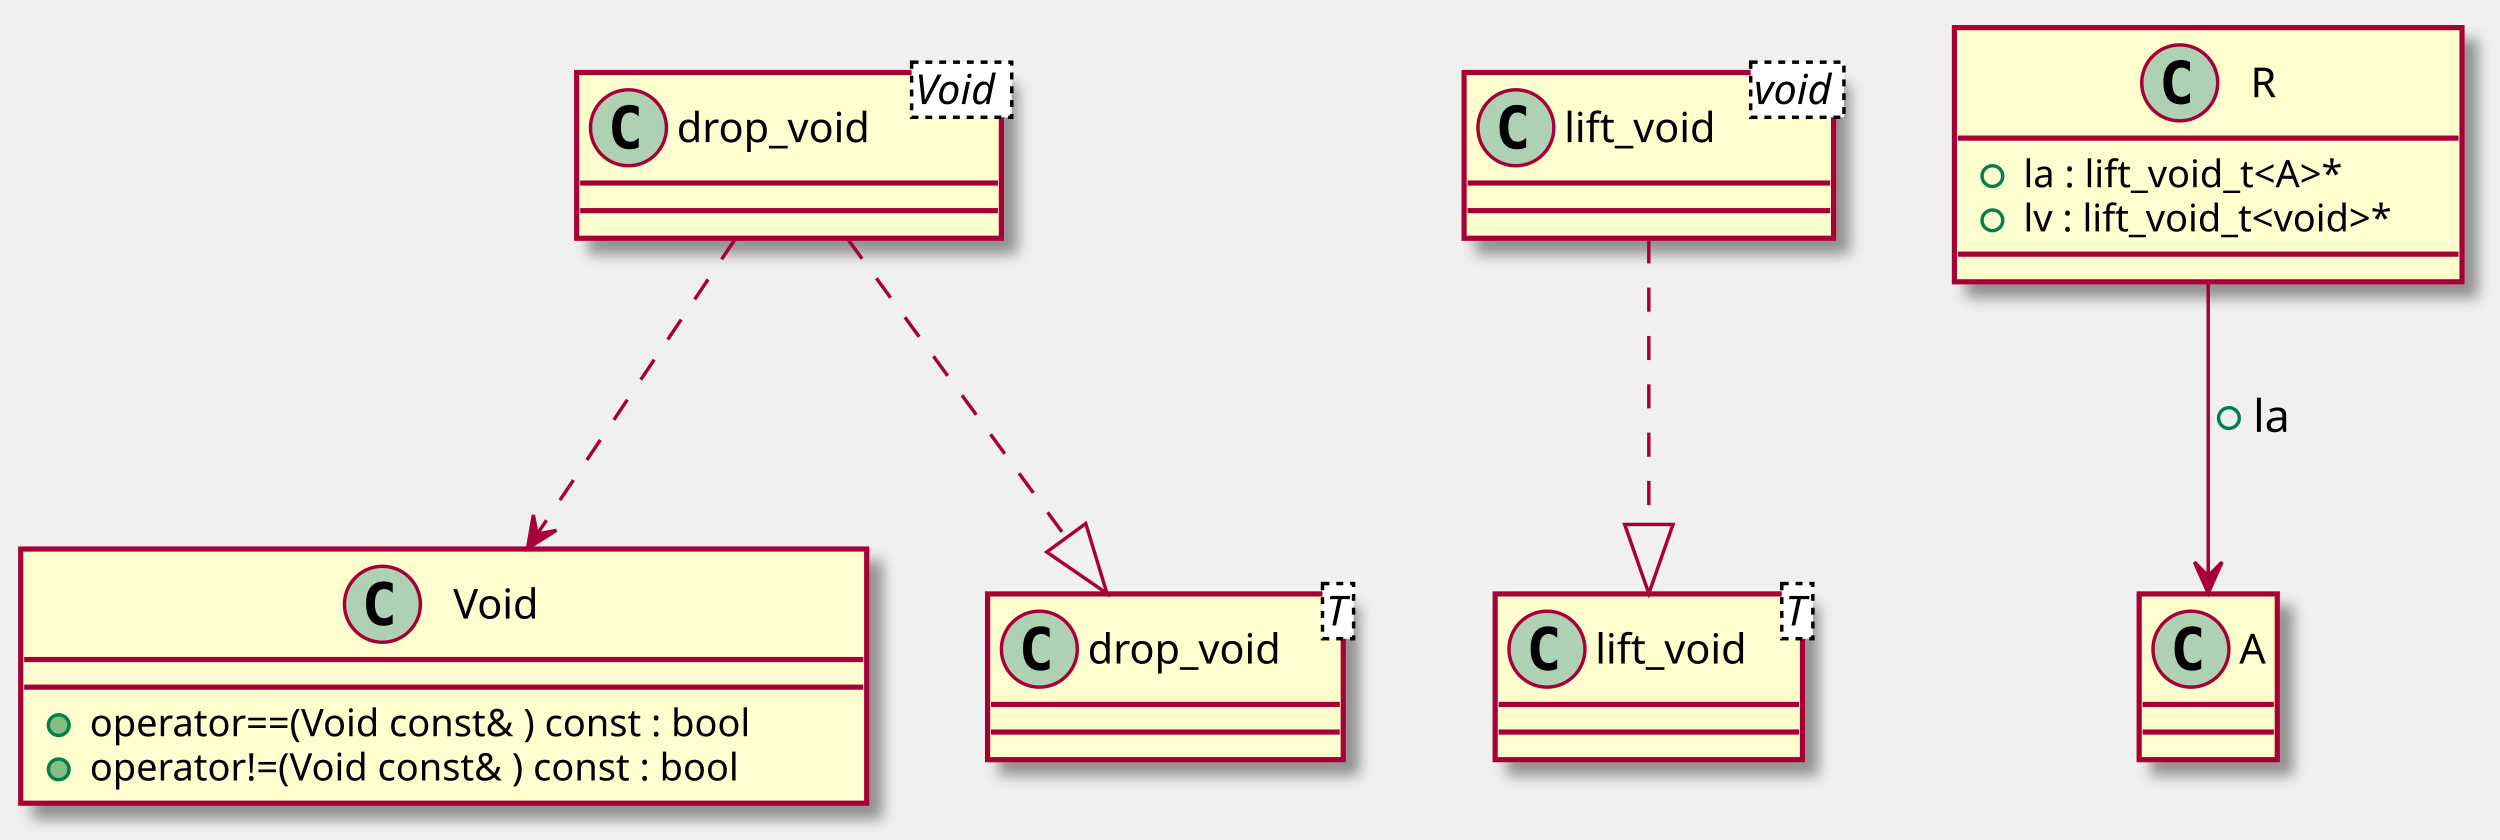
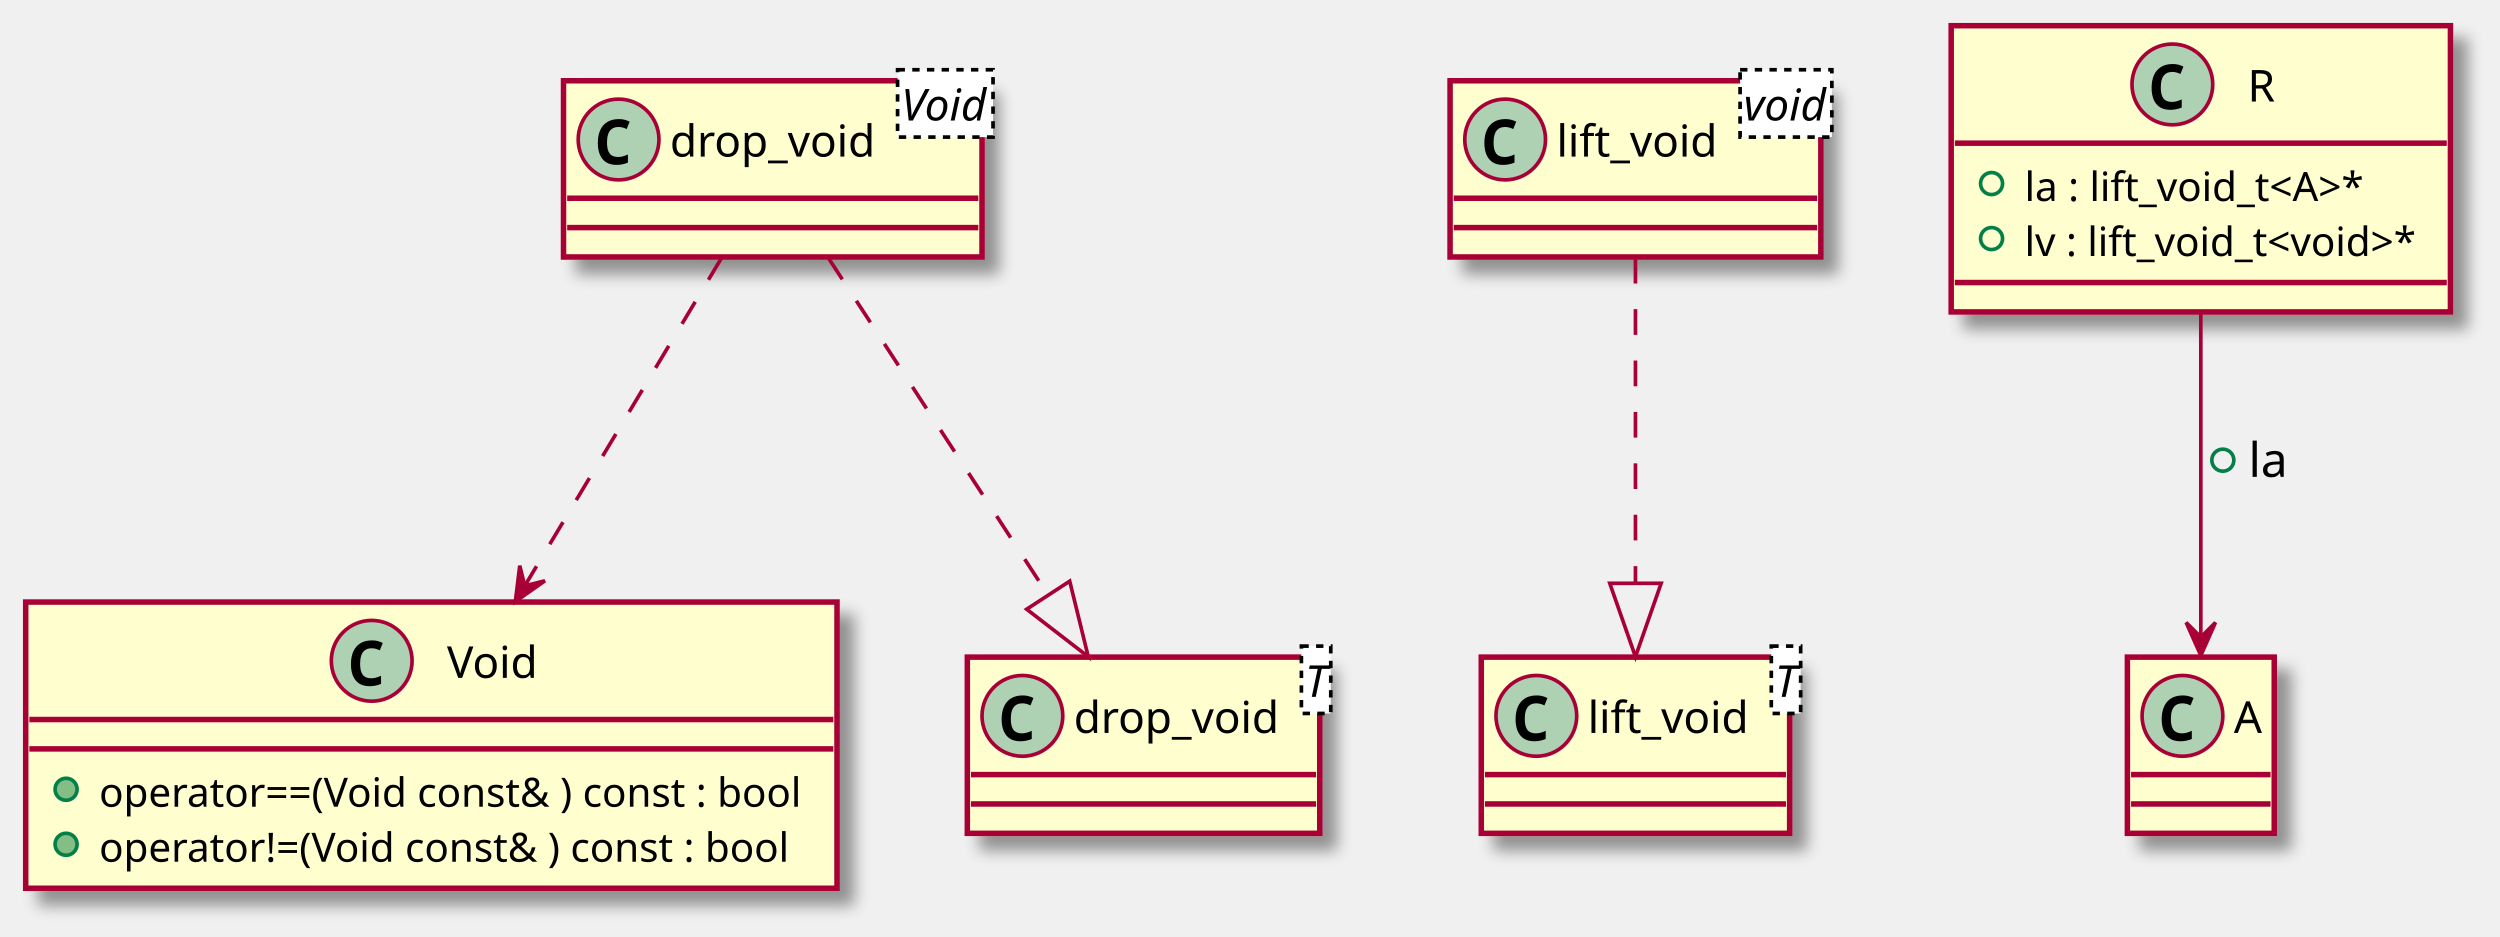
- <svg xmlns="http://www.w3.org/2000/svg" xmlns:xlink="http://www.w3.org/1999/xlink" contentScriptType="application/ecmascript" contentStyleType="text/css" height="243px" preserveAspectRatio="none" style="width:724px;height:243px;" version="1.1" viewBox="0 0 724 243" width="724px" zoomAndPan="magnify">
+ <svg xmlns="http://www.w3.org/2000/svg" xmlns:xlink="http://www.w3.org/1999/xlink" contentScriptType="application/ecmascript" contentStyleType="text/css" height="255px" preserveAspectRatio="none" style="width:681px;height:255px;background:#FFFFFF;" version="1.1" viewBox="0 0 681 255" width="681px" zoomAndPan="magnify">
  <defs>
-     <filter height="300%" id="f1322wd4cli6ok" width="300%" x="-1" y="-1">
+     <filter height="300%" id="f1uiybopcqpzvl" width="300%" x="-1" y="-1">
      <feGaussianBlur result="blurOut" stdDeviation="2.0" />
      <feColorMatrix in="blurOut" result="blurOut2" type="matrix" values="0 0 0 0 0 0 0 0 0 0 0 0 0 0 0 0 0 0 .4 0" />
      <feOffset dx="4.0" dy="4.0" in="blurOut2" result="blurOut3" />
      <feBlend in="SourceGraphic" in2="blurOut3" mode="normal" />
    </filter>
    <style type="text/css">a:hover { text-decoration: underline; }</style>
  </defs>
  <g>
-     <a href="https://github.com/bkryza/clang-uml/blob/9a0a64efd36e1136680a39d5827ce2a57f6ef836/tests/t00034/t00034.cc#L9" target="_top" title="Void" xlink:actuate="onRequest" xlink:href="https://github.com/bkryza/clang-uml/blob/9a0a64efd36e1136680a39d5827ce2a57f6ef836/tests/t00034/t00034.cc#L9" xlink:show="new" xlink:title="Void" xlink:type="simple">
-       <rect fill="#FEFECE" filter="url(#f1322wd4cli6ok)" height="73.609" id="C_0000001341" style="stroke: #A80036; stroke-width: 1.5;" width="245" x="6" y="159" />
-       <ellipse cx="110.75" cy="175" fill="#ADD1B2" rx="11" ry="11" style="stroke: #A80036; stroke-width: 1.0;" />
-       <path d="M113.719,180.641 Q113.141,180.938 112.5,181.078 Q111.859,181.234 111.156,181.234 Q108.656,181.234 107.328,179.594 Q106.016,177.938 106.016,174.812 Q106.016,171.688 107.328,170.031 Q108.656,168.375 111.156,168.375 Q111.859,168.375 112.5,168.531 Q113.156,168.688 113.719,168.984 L113.719,171.703 Q113.094,171.125 112.5,170.859 Q111.906,170.578 111.281,170.578 Q109.938,170.578 109.25,171.656 Q108.562,172.719 108.562,174.812 Q108.562,176.906 109.25,177.984 Q109.938,179.047 111.281,179.047 Q111.906,179.047 112.5,178.781 Q113.094,178.5 113.719,177.922 L113.719,180.641 Z " />
-       <text fill="#000000" font-family="sans-serif" font-size="12" lengthAdjust="spacingAndGlyphs" textLength="27" x="131.25" y="179.154">Void</text>
-       <line style="stroke: #A80036; stroke-width: 1.5;" x1="7" x2="250" y1="191" y2="191" />
-       <line style="stroke: #A80036; stroke-width: 1.5;" x1="7" x2="250" y1="199" y2="199" />
+     <a href="https://github.com/bkryza/clang-uml/blob/891963b03f84c03178f295ae665af72e0ddf0b50/tests/t00034/t00034.cc#L9" target="_top" title="Void" xlink:actuate="onRequest" xlink:href="https://github.com/bkryza/clang-uml/blob/891963b03f84c03178f295ae665af72e0ddf0b50/tests/t00034/t00034.cc#L9" xlink:show="new" xlink:title="Void" xlink:type="simple">
+       <rect codeLine="3" fill="#FEFECE" filter="url(#f1uiybopcqpzvl)" height="77.964" id="C_0000001341" style="stroke:#A80036;stroke-width:1.5;" width="221" x="7" y="164" />
+       <ellipse cx="101.25" cy="180" fill="#ADD1B2" rx="11" ry="11" style="stroke:#A80036;stroke-width:1.0;" />
+       <path d="M100.719,186.922 Q98.969,186.922 97.828,186.188 Q96.703,185.438 96.141,184.094 Q95.594,182.734 95.594,180.938 Q95.594,178.906 96.25,177.453 Q96.906,176 98.188,175.219 Q99.469,174.438 101.344,174.438 Q102.234,174.438 102.906,174.625 Q103.578,174.797 104.266,175.141 L103.453,177.156 Q102.828,176.844 102.281,176.719 Q101.75,176.594 101.266,176.594 Q100.094,176.594 99.391,177.125 Q98.688,177.656 98.391,178.609 Q98.094,179.562 98.094,180.828 Q98.094,182.844 98.812,183.812 Q99.531,184.766 101.125,184.766 Q101.719,184.766 102.344,184.609 Q102.969,184.453 103.797,184.078 L103.797,186.297 Q103.062,186.609 102.266,186.766 Q101.484,186.922 100.719,186.922 Z " fill="#000000" />
+       <text fill="#000000" font-family="sans-serif" font-size="12" lengthAdjust="spacing" textLength="24" x="121.75" y="184.656">Void</text>
+       <line style="stroke:#A80036;stroke-width:1.5;" x1="8" x2="227" y1="196" y2="196" />
+       <line style="stroke:#A80036;stroke-width:1.5;" x1="8" x2="227" y1="204" y2="204" />
    </a>
-     <a href="https://github.com/bkryza/clang-uml/blob/9a0a64efd36e1136680a39d5827ce2a57f6ef836/tests/t00034/t00034.cc#L10" target="_top" title="operator==" xlink:actuate="onRequest" xlink:href="https://github.com/bkryza/clang-uml/blob/9a0a64efd36e1136680a39d5827ce2a57f6ef836/tests/t00034/t00034.cc#L10" xlink:show="new" xlink:title="operator==" xlink:type="simple">
-       <rect fill="#FEFECE" height="10" style="stroke: none; stroke-width: 1.0;" width="20" x="12" y="205" />
-       <ellipse cx="17" cy="210" fill="#84BE84" rx="3" ry="3" style="stroke: #038048; stroke-width: 1.0;" />
+     <a href="https://github.com/bkryza/clang-uml/blob/891963b03f84c03178f295ae665af72e0ddf0b50/tests/t00034/t00034.cc#L10" target="_top" title="operator==" xlink:actuate="onRequest" xlink:href="https://github.com/bkryza/clang-uml/blob/891963b03f84c03178f295ae665af72e0ddf0b50/tests/t00034/t00034.cc#L10" xlink:show="new" xlink:title="operator==" xlink:type="simple">
+       <rect fill="#FEFECE" height="10" style="stroke:none;stroke-width:1.0;" width="20" x="13" y="210" />
+       <ellipse cx="18" cy="215" fill="#84BE84" rx="3" ry="3" style="stroke:#038048;stroke-width:1.0;" />
    </a>
-     <a href="https://github.com/bkryza/clang-uml/blob/9a0a64efd36e1136680a39d5827ce2a57f6ef836/tests/t00034/t00034.cc#L10" target="_top" title="operator==" xlink:actuate="onRequest" xlink:href="https://github.com/bkryza/clang-uml/blob/9a0a64efd36e1136680a39d5827ce2a57f6ef836/tests/t00034/t00034.cc#L10" xlink:show="new" xlink:title="operator==" xlink:type="simple">
-       <text fill="#000000" font-family="sans-serif" font-size="11" lengthAdjust="spacingAndGlyphs" textLength="219" x="26" y="213.21">operator==(Void const&amp; ) const : bool</text>
+     <a href="https://github.com/bkryza/clang-uml/blob/891963b03f84c03178f295ae665af72e0ddf0b50/tests/t00034/t00034.cc#L10" target="_top" title="operator==" xlink:actuate="onRequest" xlink:href="https://github.com/bkryza/clang-uml/blob/891963b03f84c03178f295ae665af72e0ddf0b50/tests/t00034/t00034.cc#L10" xlink:show="new" xlink:title="operator==" xlink:type="simple">
+       <text fill="#000000" font-family="sans-serif" font-size="11" lengthAdjust="spacing" textLength="195" x="27" y="219.759">operator==(Void const&amp; ) const : bool</text>
    </a>
-     <a href="https://github.com/bkryza/clang-uml/blob/9a0a64efd36e1136680a39d5827ce2a57f6ef836/tests/t00034/t00034.cc#L11" target="_top" title="operator!=" xlink:actuate="onRequest" xlink:href="https://github.com/bkryza/clang-uml/blob/9a0a64efd36e1136680a39d5827ce2a57f6ef836/tests/t00034/t00034.cc#L11" xlink:show="new" xlink:title="operator!=" xlink:type="simple">
-       <rect fill="#FEFECE" height="10" style="stroke: none; stroke-width: 1.0;" width="20" x="12" y="217.805" />
-       <ellipse cx="17" cy="222.805" fill="#84BE84" rx="3" ry="3" style="stroke: #038048; stroke-width: 1.0;" />
+     <a href="https://github.com/bkryza/clang-uml/blob/891963b03f84c03178f295ae665af72e0ddf0b50/tests/t00034/t00034.cc#L11" target="_top" title="operator!=" xlink:actuate="onRequest" xlink:href="https://github.com/bkryza/clang-uml/blob/891963b03f84c03178f295ae665af72e0ddf0b50/tests/t00034/t00034.cc#L11" xlink:show="new" xlink:title="operator!=" xlink:type="simple">
+       <rect fill="#FEFECE" height="10" style="stroke:none;stroke-width:1.0;" width="20" x="13" y="224.982" />
+       <ellipse cx="18" cy="229.982" fill="#84BE84" rx="3" ry="3" style="stroke:#038048;stroke-width:1.0;" />
    </a>
-     <a href="https://github.com/bkryza/clang-uml/blob/9a0a64efd36e1136680a39d5827ce2a57f6ef836/tests/t00034/t00034.cc#L11" target="_top" title="operator!=" xlink:actuate="onRequest" xlink:href="https://github.com/bkryza/clang-uml/blob/9a0a64efd36e1136680a39d5827ce2a57f6ef836/tests/t00034/t00034.cc#L11" xlink:show="new" xlink:title="operator!=" xlink:type="simple">
-       <text fill="#000000" font-family="sans-serif" font-size="11" lengthAdjust="spacingAndGlyphs" textLength="213" x="26" y="226.015">operator!=(Void const&amp; ) const : bool</text>
+     <a href="https://github.com/bkryza/clang-uml/blob/891963b03f84c03178f295ae665af72e0ddf0b50/tests/t00034/t00034.cc#L11" target="_top" title="operator!=" xlink:actuate="onRequest" xlink:href="https://github.com/bkryza/clang-uml/blob/891963b03f84c03178f295ae665af72e0ddf0b50/tests/t00034/t00034.cc#L11" xlink:show="new" xlink:title="operator!=" xlink:type="simple">
+       <text fill="#000000" font-family="sans-serif" font-size="11" lengthAdjust="spacing" textLength="192" x="27" y="234.741">operator!=(Void const&amp; ) const : bool</text>
    </a>
-     <a href="https://github.com/bkryza/clang-uml/blob/9a0a64efd36e1136680a39d5827ce2a57f6ef836/tests/t00034/t00034.cc#L16" target="_top" title="lift_void" xlink:actuate="onRequest" xlink:href="https://github.com/bkryza/clang-uml/blob/9a0a64efd36e1136680a39d5827ce2a57f6ef836/tests/t00034/t00034.cc#L16" xlink:show="new" xlink:title="lift_void" xlink:type="simple">
-       <rect fill="#FEFECE" filter="url(#f1322wd4cli6ok)" height="48" id="C_0000001349" style="stroke: #A80036; stroke-width: 1.5;" width="89" x="433" y="172" />
-       <ellipse cx="448" cy="188" fill="#ADD1B2" rx="11" ry="11" style="stroke: #A80036; stroke-width: 1.0;" />
-       <path d="M450.969,193.641 Q450.391,193.938 449.75,194.078 Q449.109,194.234 448.406,194.234 Q445.906,194.234 444.578,192.594 Q443.266,190.938 443.266,187.812 Q443.266,184.688 444.578,183.031 Q445.906,181.375 448.406,181.375 Q449.109,181.375 449.75,181.531 Q450.406,181.688 450.969,181.984 L450.969,184.703 Q450.344,184.125 449.75,183.859 Q449.156,183.578 448.531,183.578 Q447.188,183.578 446.5,184.656 Q445.812,185.719 445.812,187.812 Q445.812,189.906 446.5,190.984 Q447.188,192.047 448.531,192.047 Q449.156,192.047 449.75,191.781 Q450.344,191.5 450.969,190.922 L450.969,193.641 Z " />
-       <text fill="#000000" font-family="sans-serif" font-size="12" lengthAdjust="spacingAndGlyphs" textLength="46" x="462" y="192.154">lift_void</text>
-       <rect fill="#FFFFFF" height="15.969" style="stroke: #000000; stroke-width: 1.0; stroke-dasharray: 2.0,2.0;" width="9" x="516" y="169" />
-       <text fill="#000000" font-family="sans-serif" font-size="12" font-style="italic" lengthAdjust="spacingAndGlyphs" textLength="7" x="517" y="181.139">T</text>
-       <line style="stroke: #A80036; stroke-width: 1.5;" x1="434" x2="521" y1="204" y2="204" />
-       <line style="stroke: #A80036; stroke-width: 1.5;" x1="434" x2="521" y1="212" y2="212" />
+     <a href="https://github.com/bkryza/clang-uml/blob/891963b03f84c03178f295ae665af72e0ddf0b50/tests/t00034/t00034.cc#L16" target="_top" title="lift_void" xlink:actuate="onRequest" xlink:href="https://github.com/bkryza/clang-uml/blob/891963b03f84c03178f295ae665af72e0ddf0b50/tests/t00034/t00034.cc#L16" xlink:show="new" xlink:title="lift_void" xlink:type="simple">
+       <rect codeLine="9" fill="#FEFECE" filter="url(#f1uiybopcqpzvl)" height="48" id="C_0000001349" style="stroke:#A80036;stroke-width:1.5;" width="84" x="403.5" y="179" />
+       <ellipse cx="418.5" cy="195" fill="#ADD1B2" rx="11" ry="11" style="stroke:#A80036;stroke-width:1.0;" />
+       <path d="M417.969,201.922 Q416.219,201.922 415.078,201.188 Q413.953,200.438 413.391,199.094 Q412.844,197.734 412.844,195.938 Q412.844,193.906 413.5,192.453 Q414.156,191 415.438,190.219 Q416.719,189.438 418.594,189.438 Q419.484,189.438 420.156,189.625 Q420.828,189.797 421.516,190.141 L420.703,192.156 Q420.078,191.844 419.531,191.719 Q419,191.594 418.516,191.594 Q417.344,191.594 416.641,192.125 Q415.938,192.656 415.641,193.609 Q415.344,194.562 415.344,195.828 Q415.344,197.844 416.062,198.812 Q416.781,199.766 418.375,199.766 Q418.969,199.766 419.594,199.609 Q420.219,199.453 421.047,199.078 L421.047,201.297 Q420.312,201.609 419.516,201.766 Q418.734,201.922 417.969,201.922 Z " fill="#000000" />
+       <text fill="#000000" font-family="sans-serif" font-size="12" lengthAdjust="spacing" textLength="42" x="432.5" y="199.656">lift_void</text>
+       <rect fill="#FFFFFF" height="18.344" style="stroke:#000000;stroke-width:1.0;stroke-dasharray:2.0,2.0;" width="8" x="482.5" y="176" />
+       <text fill="#000000" font-family="sans-serif" font-size="12" font-style="italic" lengthAdjust="spacing" textLength="6" x="483.5" y="189.828">T</text>
+       <line style="stroke:#A80036;stroke-width:1.5;" x1="404.5" x2="486.5" y1="211" y2="211" />
+       <line style="stroke:#A80036;stroke-width:1.5;" x1="404.5" x2="486.5" y1="219" y2="219" />
    </a>
-     <a href="https://github.com/bkryza/clang-uml/blob/9a0a64efd36e1136680a39d5827ce2a57f6ef836/tests/t00034/t00034.cc#L20" target="_top" title="lift_void" xlink:actuate="onRequest" xlink:href="https://github.com/bkryza/clang-uml/blob/9a0a64efd36e1136680a39d5827ce2a57f6ef836/tests/t00034/t00034.cc#L20" xlink:show="new" xlink:title="lift_void" xlink:type="simple">
-       <rect fill="#FEFECE" filter="url(#f1322wd4cli6ok)" height="48" id="C_0000001352" style="stroke: #A80036; stroke-width: 1.5;" width="107" x="424" y="21" />
-       <ellipse cx="439" cy="37" fill="#ADD1B2" rx="11" ry="11" style="stroke: #A80036; stroke-width: 1.0;" />
-       <path d="M441.969,42.641 Q441.391,42.938 440.75,43.078 Q440.109,43.234 439.406,43.234 Q436.906,43.234 435.578,41.594 Q434.266,39.938 434.266,36.812 Q434.266,33.688 435.578,32.031 Q436.906,30.375 439.406,30.375 Q440.109,30.375 440.75,30.531 Q441.406,30.688 441.969,30.984 L441.969,33.703 Q441.344,33.125 440.75,32.859 Q440.156,32.578 439.531,32.578 Q438.188,32.578 437.5,33.656 Q436.812,34.719 436.812,36.812 Q436.812,38.906 437.5,39.984 Q438.188,41.047 439.531,41.047 Q440.156,41.047 440.75,40.781 Q441.344,40.5 441.969,39.922 L441.969,42.641 Z " />
-       <text fill="#000000" font-family="sans-serif" font-size="12" lengthAdjust="spacingAndGlyphs" textLength="46" x="453" y="41.154">lift_void</text>
-       <rect fill="#FFFFFF" height="15.969" style="stroke: #000000; stroke-width: 1.0; stroke-dasharray: 2.0,2.0;" width="27" x="507" y="18" />
-       <text fill="#000000" font-family="sans-serif" font-size="12" font-style="italic" lengthAdjust="spacingAndGlyphs" textLength="25" x="508" y="30.139">void</text>
-       <line style="stroke: #A80036; stroke-width: 1.5;" x1="425" x2="530" y1="53" y2="53" />
-       <line style="stroke: #A80036; stroke-width: 1.5;" x1="425" x2="530" y1="61" y2="61" />
+     <a href="https://github.com/bkryza/clang-uml/blob/891963b03f84c03178f295ae665af72e0ddf0b50/tests/t00034/t00034.cc#L20" target="_top" title="lift_void" xlink:actuate="onRequest" xlink:href="https://github.com/bkryza/clang-uml/blob/891963b03f84c03178f295ae665af72e0ddf0b50/tests/t00034/t00034.cc#L20" xlink:show="new" xlink:title="lift_void" xlink:type="simple">
+       <rect codeLine="13" fill="#FEFECE" filter="url(#f1uiybopcqpzvl)" height="48" id="C_0000001352" style="stroke:#A80036;stroke-width:1.5;" width="101" x="395" y="22" />
+       <ellipse cx="410" cy="38" fill="#ADD1B2" rx="11" ry="11" style="stroke:#A80036;stroke-width:1.0;" />
+       <path d="M409.469,44.922 Q407.719,44.922 406.578,44.188 Q405.453,43.438 404.891,42.094 Q404.344,40.734 404.344,38.938 Q404.344,36.906 405,35.453 Q405.656,34 406.938,33.219 Q408.219,32.438 410.094,32.438 Q410.984,32.438 411.656,32.625 Q412.328,32.797 413.016,33.141 L412.203,35.156 Q411.578,34.844 411.031,34.719 Q410.5,34.594 410.016,34.594 Q408.844,34.594 408.141,35.125 Q407.438,35.656 407.141,36.609 Q406.844,37.562 406.844,38.828 Q406.844,40.844 407.562,41.812 Q408.281,42.766 409.875,42.766 Q410.469,42.766 411.094,42.609 Q411.719,42.453 412.547,42.078 L412.547,44.297 Q411.812,44.609 411.016,44.766 Q410.234,44.922 409.469,44.922 Z " fill="#000000" />
+       <text fill="#000000" font-family="sans-serif" font-size="12" lengthAdjust="spacing" textLength="42" x="424" y="42.656">lift_void</text>
+       <rect fill="#FFFFFF" height="18.344" style="stroke:#000000;stroke-width:1.0;stroke-dasharray:2.0,2.0;" width="25" x="474" y="19" />
+       <text fill="#000000" font-family="sans-serif" font-size="12" font-style="italic" lengthAdjust="spacing" textLength="23" x="475" y="32.828">void</text>
+       <line style="stroke:#A80036;stroke-width:1.5;" x1="396" x2="495" y1="54" y2="54" />
+       <line style="stroke:#A80036;stroke-width:1.5;" x1="396" x2="495" y1="62" y2="62" />
    </a>
-     <a href="https://github.com/bkryza/clang-uml/blob/9a0a64efd36e1136680a39d5827ce2a57f6ef836/tests/t00034/t00034.cc#L33" target="_top" title="drop_void" xlink:actuate="onRequest" xlink:href="https://github.com/bkryza/clang-uml/blob/9a0a64efd36e1136680a39d5827ce2a57f6ef836/tests/t00034/t00034.cc#L33" xlink:show="new" xlink:title="drop_void" xlink:type="simple">
-       <rect fill="#FEFECE" filter="url(#f1322wd4cli6ok)" height="48" id="C_0000001361" style="stroke: #A80036; stroke-width: 1.5;" width="103" x="286" y="172" />
-       <ellipse cx="301" cy="188" fill="#ADD1B2" rx="11" ry="11" style="stroke: #A80036; stroke-width: 1.0;" />
-       <path d="M303.969,193.641 Q303.391,193.938 302.75,194.078 Q302.109,194.234 301.406,194.234 Q298.906,194.234 297.578,192.594 Q296.266,190.938 296.266,187.812 Q296.266,184.688 297.578,183.031 Q298.906,181.375 301.406,181.375 Q302.109,181.375 302.75,181.531 Q303.406,181.688 303.969,181.984 L303.969,184.703 Q303.344,184.125 302.75,183.859 Q302.156,183.578 301.531,183.578 Q300.188,183.578 299.5,184.656 Q298.812,185.719 298.812,187.812 Q298.812,189.906 299.5,190.984 Q300.188,192.047 301.531,192.047 Q302.156,192.047 302.75,191.781 Q303.344,191.5 303.969,190.922 L303.969,193.641 Z " />
-       <text fill="#000000" font-family="sans-serif" font-size="12" lengthAdjust="spacingAndGlyphs" textLength="60" x="315" y="192.154">drop_void</text>
-       <rect fill="#FFFFFF" height="15.969" style="stroke: #000000; stroke-width: 1.0; stroke-dasharray: 2.0,2.0;" width="9" x="383" y="169" />
-       <text fill="#000000" font-family="sans-serif" font-size="12" font-style="italic" lengthAdjust="spacingAndGlyphs" textLength="7" x="384" y="181.139">T</text>
-       <line style="stroke: #A80036; stroke-width: 1.5;" x1="287" x2="388" y1="204" y2="204" />
-       <line style="stroke: #A80036; stroke-width: 1.5;" x1="287" x2="388" y1="212" y2="212" />
+     <a href="https://github.com/bkryza/clang-uml/blob/891963b03f84c03178f295ae665af72e0ddf0b50/tests/t00034/t00034.cc#L33" target="_top" title="drop_void" xlink:actuate="onRequest" xlink:href="https://github.com/bkryza/clang-uml/blob/891963b03f84c03178f295ae665af72e0ddf0b50/tests/t00034/t00034.cc#L33" xlink:show="new" xlink:title="drop_void" xlink:type="simple">
+       <rect codeLine="17" fill="#FEFECE" filter="url(#f1uiybopcqpzvl)" height="48" id="C_0000001361" style="stroke:#A80036;stroke-width:1.5;" width="96" x="263.5" y="179" />
+       <ellipse cx="278.5" cy="195" fill="#ADD1B2" rx="11" ry="11" style="stroke:#A80036;stroke-width:1.0;" />
+       <path d="M277.969,201.922 Q276.219,201.922 275.078,201.188 Q273.953,200.438 273.391,199.094 Q272.844,197.734 272.844,195.938 Q272.844,193.906 273.5,192.453 Q274.156,191 275.438,190.219 Q276.719,189.438 278.594,189.438 Q279.484,189.438 280.156,189.625 Q280.828,189.797 281.516,190.141 L280.703,192.156 Q280.078,191.844 279.531,191.719 Q279,191.594 278.516,191.594 Q277.344,191.594 276.641,192.125 Q275.938,192.656 275.641,193.609 Q275.344,194.562 275.344,195.828 Q275.344,197.844 276.062,198.812 Q276.781,199.766 278.375,199.766 Q278.969,199.766 279.594,199.609 Q280.219,199.453 281.047,199.078 L281.047,201.297 Q280.312,201.609 279.516,201.766 Q278.734,201.922 277.969,201.922 Z " fill="#000000" />
+       <text fill="#000000" font-family="sans-serif" font-size="12" lengthAdjust="spacing" textLength="54" x="292.5" y="199.656">drop_void</text>
+       <rect fill="#FFFFFF" height="18.344" style="stroke:#000000;stroke-width:1.0;stroke-dasharray:2.0,2.0;" width="8" x="354.5" y="176" />
+       <text fill="#000000" font-family="sans-serif" font-size="12" font-style="italic" lengthAdjust="spacing" textLength="6" x="355.5" y="189.828">T</text>
+       <line style="stroke:#A80036;stroke-width:1.5;" x1="264.5" x2="358.5" y1="211" y2="211" />
+       <line style="stroke:#A80036;stroke-width:1.5;" x1="264.5" x2="358.5" y1="219" y2="219" />
    </a>
-     <a href="https://github.com/bkryza/clang-uml/blob/9a0a64efd36e1136680a39d5827ce2a57f6ef836/tests/t00034/t00034.cc#L37" target="_top" title="drop_void" xlink:actuate="onRequest" xlink:href="https://github.com/bkryza/clang-uml/blob/9a0a64efd36e1136680a39d5827ce2a57f6ef836/tests/t00034/t00034.cc#L37" xlink:show="new" xlink:title="drop_void" xlink:type="simple">
-       <rect fill="#FEFECE" filter="url(#f1322wd4cli6ok)" height="48" id="C_0000001364" style="stroke: #A80036; stroke-width: 1.5;" width="123" x="167" y="21" />
-       <ellipse cx="182" cy="37" fill="#ADD1B2" rx="11" ry="11" style="stroke: #A80036; stroke-width: 1.0;" />
-       <path d="M184.969,42.641 Q184.391,42.938 183.75,43.078 Q183.109,43.234 182.406,43.234 Q179.906,43.234 178.578,41.594 Q177.266,39.938 177.266,36.812 Q177.266,33.688 178.578,32.031 Q179.906,30.375 182.406,30.375 Q183.109,30.375 183.75,30.531 Q184.406,30.688 184.969,30.984 L184.969,33.703 Q184.344,33.125 183.75,32.859 Q183.156,32.578 182.531,32.578 Q181.188,32.578 180.5,33.656 Q179.812,34.719 179.812,36.812 Q179.812,38.906 180.5,39.984 Q181.188,41.047 182.531,41.047 Q183.156,41.047 183.75,40.781 Q184.344,40.5 184.969,39.922 L184.969,42.641 Z " />
-       <text fill="#000000" font-family="sans-serif" font-size="12" lengthAdjust="spacingAndGlyphs" textLength="60" x="196" y="41.154">drop_void</text>
-       <rect fill="#FFFFFF" height="15.969" style="stroke: #000000; stroke-width: 1.0; stroke-dasharray: 2.0,2.0;" width="29" x="264" y="18" />
-       <text fill="#000000" font-family="sans-serif" font-size="12" font-style="italic" lengthAdjust="spacingAndGlyphs" textLength="27" x="265" y="30.139">Void</text>
-       <line style="stroke: #A80036; stroke-width: 1.5;" x1="168" x2="289" y1="53" y2="53" />
-       <line style="stroke: #A80036; stroke-width: 1.5;" x1="168" x2="289" y1="61" y2="61" />
+     <a href="https://github.com/bkryza/clang-uml/blob/891963b03f84c03178f295ae665af72e0ddf0b50/tests/t00034/t00034.cc#L37" target="_top" title="drop_void" xlink:actuate="onRequest" xlink:href="https://github.com/bkryza/clang-uml/blob/891963b03f84c03178f295ae665af72e0ddf0b50/tests/t00034/t00034.cc#L37" xlink:show="new" xlink:title="drop_void" xlink:type="simple">
+       <rect codeLine="21" fill="#FEFECE" filter="url(#f1uiybopcqpzvl)" height="48" id="C_0000001364" style="stroke:#A80036;stroke-width:1.5;" width="114" x="153.5" y="22" />
+       <ellipse cx="168.5" cy="38" fill="#ADD1B2" rx="11" ry="11" style="stroke:#A80036;stroke-width:1.0;" />
+       <path d="M167.969,44.922 Q166.219,44.922 165.078,44.188 Q163.953,43.438 163.391,42.094 Q162.844,40.734 162.844,38.938 Q162.844,36.906 163.5,35.453 Q164.156,34 165.438,33.219 Q166.719,32.438 168.594,32.438 Q169.484,32.438 170.156,32.625 Q170.828,32.797 171.516,33.141 L170.703,35.156 Q170.078,34.844 169.531,34.719 Q169,34.594 168.516,34.594 Q167.344,34.594 166.641,35.125 Q165.938,35.656 165.641,36.609 Q165.344,37.562 165.344,38.828 Q165.344,40.844 166.062,41.812 Q166.781,42.766 168.375,42.766 Q168.969,42.766 169.594,42.609 Q170.219,42.453 171.047,42.078 L171.047,44.297 Q170.312,44.609 169.516,44.766 Q168.734,44.922 167.969,44.922 Z " fill="#000000" />
+       <text fill="#000000" font-family="sans-serif" font-size="12" lengthAdjust="spacing" textLength="54" x="182.5" y="42.656">drop_void</text>
+       <rect fill="#FFFFFF" height="18.344" style="stroke:#000000;stroke-width:1.0;stroke-dasharray:2.0,2.0;" width="26" x="244.5" y="19" />
+       <text fill="#000000" font-family="sans-serif" font-size="12" font-style="italic" lengthAdjust="spacing" textLength="24" x="245.5" y="32.828">Void</text>
+       <line style="stroke:#A80036;stroke-width:1.5;" x1="154.5" x2="266.5" y1="54" y2="54" />
+       <line style="stroke:#A80036;stroke-width:1.5;" x1="154.5" x2="266.5" y1="62" y2="62" />
    </a>
-     <a href="https://github.com/bkryza/clang-uml/blob/9a0a64efd36e1136680a39d5827ce2a57f6ef836/tests/t00034/t00034.cc#L43" target="_top" title="A" xlink:actuate="onRequest" xlink:href="https://github.com/bkryza/clang-uml/blob/9a0a64efd36e1136680a39d5827ce2a57f6ef836/tests/t00034/t00034.cc#L43" xlink:show="new" xlink:title="A" xlink:type="simple">
-       <rect fill="#FEFECE" filter="url(#f1322wd4cli6ok)" height="48" id="C_0000001373" style="stroke: #A80036; stroke-width: 1.5;" width="40" x="619.5" y="172" />
-       <ellipse cx="634.5" cy="188" fill="#ADD1B2" rx="11" ry="11" style="stroke: #A80036; stroke-width: 1.0;" />
-       <path d="M637.469,193.641 Q636.891,193.938 636.25,194.078 Q635.609,194.234 634.906,194.234 Q632.406,194.234 631.078,192.594 Q629.766,190.938 629.766,187.812 Q629.766,184.688 631.078,183.031 Q632.406,181.375 634.906,181.375 Q635.609,181.375 636.25,181.531 Q636.906,181.688 637.469,181.984 L637.469,184.703 Q636.844,184.125 636.25,183.859 Q635.656,183.578 635.031,183.578 Q633.688,183.578 633,184.656 Q632.312,185.719 632.312,187.812 Q632.312,189.906 633,190.984 Q633.688,192.047 635.031,192.047 Q635.656,192.047 636.25,191.781 Q636.844,191.5 637.469,190.922 L637.469,193.641 Z " />
-       <text fill="#000000" font-family="sans-serif" font-size="12" lengthAdjust="spacingAndGlyphs" textLength="8" x="648.5" y="192.154">A</text>
-       <line style="stroke: #A80036; stroke-width: 1.5;" x1="620.5" x2="658.5" y1="204" y2="204" />
-       <line style="stroke: #A80036; stroke-width: 1.5;" x1="620.5" x2="658.5" y1="212" y2="212" />
+     <a href="https://github.com/bkryza/clang-uml/blob/891963b03f84c03178f295ae665af72e0ddf0b50/tests/t00034/t00034.cc#L43" target="_top" title="A" xlink:actuate="onRequest" xlink:href="https://github.com/bkryza/clang-uml/blob/891963b03f84c03178f295ae665af72e0ddf0b50/tests/t00034/t00034.cc#L43" xlink:show="new" xlink:title="A" xlink:type="simple">
+       <rect codeLine="25" fill="#FEFECE" filter="url(#f1uiybopcqpzvl)" height="48" id="C_0000001373" style="stroke:#A80036;stroke-width:1.5;" width="40" x="579.5" y="179" />
+       <ellipse cx="594.5" cy="195" fill="#ADD1B2" rx="11" ry="11" style="stroke:#A80036;stroke-width:1.0;" />
+       <path d="M593.969,201.922 Q592.219,201.922 591.078,201.188 Q589.953,200.438 589.391,199.094 Q588.844,197.734 588.844,195.938 Q588.844,193.906 589.5,192.453 Q590.156,191 591.438,190.219 Q592.719,189.438 594.594,189.438 Q595.484,189.438 596.156,189.625 Q596.828,189.797 597.516,190.141 L596.703,192.156 Q596.078,191.844 595.531,191.719 Q595,191.594 594.516,191.594 Q593.344,191.594 592.641,192.125 Q591.938,192.656 591.641,193.609 Q591.344,194.562 591.344,195.828 Q591.344,197.844 592.062,198.812 Q592.781,199.766 594.375,199.766 Q594.969,199.766 595.594,199.609 Q596.219,199.453 597.047,199.078 L597.047,201.297 Q596.312,201.609 595.516,201.766 Q594.734,201.922 593.969,201.922 Z " fill="#000000" />
+       <text fill="#000000" font-family="sans-serif" font-size="12" lengthAdjust="spacing" textLength="8" x="608.5" y="199.656">A</text>
+       <line style="stroke:#A80036;stroke-width:1.5;" x1="580.5" x2="618.5" y1="211" y2="211" />
+       <line style="stroke:#A80036;stroke-width:1.5;" x1="580.5" x2="618.5" y1="219" y2="219" />
    </a>
-     <a href="https://github.com/bkryza/clang-uml/blob/9a0a64efd36e1136680a39d5827ce2a57f6ef836/tests/t00034/t00034.cc#L46" target="_top" title="R" xlink:actuate="onRequest" xlink:href="https://github.com/bkryza/clang-uml/blob/9a0a64efd36e1136680a39d5827ce2a57f6ef836/tests/t00034/t00034.cc#L46" xlink:show="new" xlink:title="R" xlink:type="simple">
-       <rect fill="#FEFECE" filter="url(#f1322wd4cli6ok)" height="73.609" id="C_0000001377" style="stroke: #A80036; stroke-width: 1.5;" width="147" x="566" y="8" />
-       <ellipse cx="631.25" cy="24" fill="#ADD1B2" rx="11" ry="11" style="stroke: #A80036; stroke-width: 1.0;" />
-       <path d="M634.219,29.641 Q633.641,29.938 633,30.078 Q632.359,30.234 631.656,30.234 Q629.156,30.234 627.828,28.594 Q626.516,26.938 626.516,23.812 Q626.516,20.688 627.828,19.031 Q629.156,17.375 631.656,17.375 Q632.359,17.375 633,17.531 Q633.656,17.688 634.219,17.984 L634.219,20.703 Q633.594,20.125 633,19.859 Q632.406,19.578 631.781,19.578 Q630.438,19.578 629.75,20.656 Q629.062,21.719 629.062,23.812 Q629.062,25.906 629.75,26.984 Q630.438,28.047 631.781,28.047 Q632.406,28.047 633,27.781 Q633.594,27.5 634.219,26.922 L634.219,29.641 Z " />
-       <text fill="#000000" font-family="sans-serif" font-size="12" lengthAdjust="spacingAndGlyphs" textLength="8" x="651.75" y="28.154">R</text>
-       <line style="stroke: #A80036; stroke-width: 1.5;" x1="567" x2="712" y1="40" y2="40" />
+     <a href="https://github.com/bkryza/clang-uml/blob/891963b03f84c03178f295ae665af72e0ddf0b50/tests/t00034/t00034.cc#L46" target="_top" title="R" xlink:actuate="onRequest" xlink:href="https://github.com/bkryza/clang-uml/blob/891963b03f84c03178f295ae665af72e0ddf0b50/tests/t00034/t00034.cc#L46" xlink:show="new" xlink:title="R" xlink:type="simple">
+       <rect codeLine="29" fill="#FEFECE" filter="url(#f1uiybopcqpzvl)" height="77.964" id="C_0000001377" style="stroke:#A80036;stroke-width:1.5;" width="136" x="531.5" y="7" />
+       <ellipse cx="591.75" cy="23" fill="#ADD1B2" rx="11" ry="11" style="stroke:#A80036;stroke-width:1.0;" />
+       <path d="M591.219,29.922 Q589.469,29.922 588.328,29.188 Q587.203,28.438 586.641,27.094 Q586.094,25.734 586.094,23.938 Q586.094,21.906 586.75,20.453 Q587.406,19 588.688,18.219 Q589.969,17.438 591.844,17.438 Q592.734,17.438 593.406,17.625 Q594.078,17.797 594.766,18.141 L593.953,20.156 Q593.328,19.844 592.781,19.719 Q592.25,19.594 591.766,19.594 Q590.594,19.594 589.891,20.125 Q589.188,20.656 588.891,21.609 Q588.594,22.562 588.594,23.828 Q588.594,25.844 589.312,26.812 Q590.031,27.766 591.625,27.766 Q592.219,27.766 592.844,27.609 Q593.469,27.453 594.297,27.078 L594.297,29.297 Q593.562,29.609 592.766,29.766 Q591.984,29.922 591.219,29.922 Z " fill="#000000" />
+       <text fill="#000000" font-family="sans-serif" font-size="12" lengthAdjust="spacing" textLength="7" x="612.25" y="27.656">R</text>
+       <line style="stroke:#A80036;stroke-width:1.5;" x1="532.5" x2="666.5" y1="39" y2="39" />
    </a>
-     <a href="https://github.com/bkryza/clang-uml/blob/9a0a64efd36e1136680a39d5827ce2a57f6ef836/tests/t00034/t00034.cc#L47" target="_top" title="la" xlink:actuate="onRequest" xlink:href="https://github.com/bkryza/clang-uml/blob/9a0a64efd36e1136680a39d5827ce2a57f6ef836/tests/t00034/t00034.cc#L47" xlink:show="new" xlink:title="la" xlink:type="simple">
-       <rect fill="#FEFECE" height="10" style="stroke: none; stroke-width: 1.0;" width="20" x="572" y="46" />
-       <ellipse cx="577" cy="51" fill="none" rx="3" ry="3" style="stroke: #038048; stroke-width: 1.0;" />
+     <a href="https://github.com/bkryza/clang-uml/blob/891963b03f84c03178f295ae665af72e0ddf0b50/tests/t00034/t00034.cc#L47" target="_top" title="la" xlink:actuate="onRequest" xlink:href="https://github.com/bkryza/clang-uml/blob/891963b03f84c03178f295ae665af72e0ddf0b50/tests/t00034/t00034.cc#L47" xlink:show="new" xlink:title="la" xlink:type="simple">
+       <rect fill="#FEFECE" height="10" style="stroke:none;stroke-width:1.0;" width="20" x="537.5" y="45" />
+       <ellipse cx="542.5" cy="50" rx="3" ry="3" style="stroke:#038048;stroke-width:1.0;fill:none;" />
    </a>
-     <a href="https://github.com/bkryza/clang-uml/blob/9a0a64efd36e1136680a39d5827ce2a57f6ef836/tests/t00034/t00034.cc#L47" target="_top" title="la" xlink:actuate="onRequest" xlink:href="https://github.com/bkryza/clang-uml/blob/9a0a64efd36e1136680a39d5827ce2a57f6ef836/tests/t00034/t00034.cc#L47" xlink:show="new" xlink:title="la" xlink:type="simple">
-       <text fill="#000000" font-family="sans-serif" font-size="11" lengthAdjust="spacingAndGlyphs" textLength="106" x="586" y="54.21">la : lift_void_t&lt;A&gt;*</text>
+     <a href="https://github.com/bkryza/clang-uml/blob/891963b03f84c03178f295ae665af72e0ddf0b50/tests/t00034/t00034.cc#L47" target="_top" title="la" xlink:actuate="onRequest" xlink:href="https://github.com/bkryza/clang-uml/blob/891963b03f84c03178f295ae665af72e0ddf0b50/tests/t00034/t00034.cc#L47" xlink:show="new" xlink:title="la" xlink:type="simple">
+       <text fill="#000000" font-family="sans-serif" font-size="11" lengthAdjust="spacing" textLength="94" x="551.5" y="54.759">la : lift_void_t&lt;A&gt;*</text>
    </a>
-     <a href="https://github.com/bkryza/clang-uml/blob/9a0a64efd36e1136680a39d5827ce2a57f6ef836/tests/t00034/t00034.cc#L48" target="_top" title="lv" xlink:actuate="onRequest" xlink:href="https://github.com/bkryza/clang-uml/blob/9a0a64efd36e1136680a39d5827ce2a57f6ef836/tests/t00034/t00034.cc#L48" xlink:show="new" xlink:title="lv" xlink:type="simple">
-       <rect fill="#FEFECE" height="10" style="stroke: none; stroke-width: 1.0;" width="20" x="572" y="58.805" />
-       <ellipse cx="577" cy="63.805" fill="none" rx="3" ry="3" style="stroke: #038048; stroke-width: 1.0;" />
+     <a href="https://github.com/bkryza/clang-uml/blob/891963b03f84c03178f295ae665af72e0ddf0b50/tests/t00034/t00034.cc#L48" target="_top" title="lv" xlink:actuate="onRequest" xlink:href="https://github.com/bkryza/clang-uml/blob/891963b03f84c03178f295ae665af72e0ddf0b50/tests/t00034/t00034.cc#L48" xlink:show="new" xlink:title="lv" xlink:type="simple">
+       <rect fill="#FEFECE" height="10" style="stroke:none;stroke-width:1.0;" width="20" x="537.5" y="59.982" />
+       <ellipse cx="542.5" cy="64.982" rx="3" ry="3" style="stroke:#038048;stroke-width:1.0;fill:none;" />
    </a>
-     <a href="https://github.com/bkryza/clang-uml/blob/9a0a64efd36e1136680a39d5827ce2a57f6ef836/tests/t00034/t00034.cc#L48" target="_top" title="lv" xlink:actuate="onRequest" xlink:href="https://github.com/bkryza/clang-uml/blob/9a0a64efd36e1136680a39d5827ce2a57f6ef836/tests/t00034/t00034.cc#L48" xlink:show="new" xlink:title="lv" xlink:type="simple">
-       <text fill="#000000" font-family="sans-serif" font-size="11" lengthAdjust="spacingAndGlyphs" textLength="121" x="586" y="67.015">lv : lift_void_t&lt;void&gt;*</text>
+     <a href="https://github.com/bkryza/clang-uml/blob/891963b03f84c03178f295ae665af72e0ddf0b50/tests/t00034/t00034.cc#L48" target="_top" title="lv" xlink:actuate="onRequest" xlink:href="https://github.com/bkryza/clang-uml/blob/891963b03f84c03178f295ae665af72e0ddf0b50/tests/t00034/t00034.cc#L48" xlink:show="new" xlink:title="lv" xlink:type="simple">
+       <text fill="#000000" font-family="sans-serif" font-size="11" lengthAdjust="spacing" textLength="110" x="551.5" y="69.741">lv : lift_void_t&lt;void&gt;*</text>
    </a>
-     <line style="stroke: #A80036; stroke-width: 1.5;" x1="567" x2="712" y1="73.609" y2="73.609" />
-     <path d="M477.5,69.28 C477.5,91.26 477.5,124.76 477.5,151.66 " fill="none" id="C_0000001352-&gt;C_0000001349" style="stroke: #A80036; stroke-width: 1.0; stroke-dasharray: 7.0,7.0;" />
-     <polygon fill="none" points="484.5,151.88,477.5,171.88,470.5,151.88,484.5,151.88" style="stroke: #A80036; stroke-width: 1.0;" />
-     <path d="M212.88,69.28 C197.6,92.04 174.02,127.17 155.67,154.52 " fill="none" id="C_0000001364-&gt;C_0000001341" style="stroke: #A80036; stroke-width: 1.0; stroke-dasharray: 7.0,7.0;" />
-     <polygon fill="#A80036" points="152.77,158.84,161.103,153.59,155.553,154.686,154.457,149.137,152.77,158.84" style="stroke: #A80036; stroke-width: 1.0;" />
-     <path d="M245.53,69.28 C262.41,92.35 288.58,128.13 308.69,155.62 " fill="none" id="C_0000001364-&gt;C_0000001361" style="stroke: #A80036; stroke-width: 1.0; stroke-dasharray: 7.0,7.0;" />
-     <polygon fill="none" points="314.43,151.61,320.59,171.88,303.13,159.87,314.43,151.61" style="stroke: #A80036; stroke-width: 1.0;" />
-     <path d="M639.5,82.07 C639.5,108.01 639.5,142.52 639.5,166.53 " fill="none" id="C_0000001377-&gt;C_0000001373" style="stroke: #A80036; stroke-width: 1.0;" />
-     <polygon fill="#A80036" points="639.5,171.79,643.5,162.79,639.5,166.79,635.5,162.79,639.5,171.79" style="stroke: #A80036; stroke-width: 1.0;" />
-     <ellipse cx="645.5" cy="121.066" fill="none" rx="3" ry="3" style="stroke: #038048; stroke-width: 1.0;" />
-     <text fill="#000000" font-family="sans-serif" font-size="13" lengthAdjust="spacingAndGlyphs" textLength="11" x="652.5" y="125.067">la</text>
+     <line style="stroke:#A80036;stroke-width:1.5;" x1="532.5" x2="666.5" y1="76.964" y2="76.964" />
+     <path codeLine="34" d="M445.5,70.21 C445.5,93.56 445.5,130.13 445.5,158.83 " fill="none" id="C_0000001352-to-C_0000001349" style="stroke:#A80036;stroke-width:1.0;stroke-dasharray:7.0,7.0;" />
+     <polygon fill="none" points="452.5,158.89,445.5,178.89,438.5,158.89,452.5,158.89" style="stroke:#A80036;stroke-width:1.0;" />
+     <path codeLine="35" d="M196.58,70.21 C182.48,93.69 160.37,130.55 143.1,159.33 " fill="none" id="C_0000001364-to-C_0000001341" style="stroke:#A80036;stroke-width:1.0;stroke-dasharray:7.0,7.0;" />
+     <polygon fill="#A80036" points="140.38,163.87,148.44,158.21,142.952,159.583,141.581,154.095,140.38,163.87" style="stroke:#A80036;stroke-width:1.0;" />
+     <path codeLine="36" d="M225.62,70.21 C241.36,94.36 266.31,132.65 285.27,161.75 " fill="none" id="C_0000001364-to-C_0000001361" style="stroke:#A80036;stroke-width:1.0;stroke-dasharray:7.0,7.0;" />
+     <polygon fill="none" points="291.39,158.31,296.44,178.89,279.66,165.95,291.39,158.31" style="stroke:#A80036;stroke-width:1.0;" />
+     <path codeLine="37" d="M599.5,85.31 C599.5,112.6 599.5,148.68 599.5,173.45 " fill="none" id="C_0000001377-to-C_0000001373" style="stroke:#A80036;stroke-width:1.0;" />
+     <polygon fill="#A80036" points="599.5,178.56,603.5,169.56,599.5,173.56,595.5,169.56,599.5,178.56" style="stroke:#A80036;stroke-width:1.0;" />
+     <ellipse cx="605.5" cy="125.353" rx="3" ry="3" style="stroke:#038048;stroke-width:1.0;fill:none;" />
+     <text fill="#000000" font-family="sans-serif" font-size="13" lengthAdjust="spacing" textLength="10" x="612.5" y="129.897">la</text>
  </g>
</svg>
